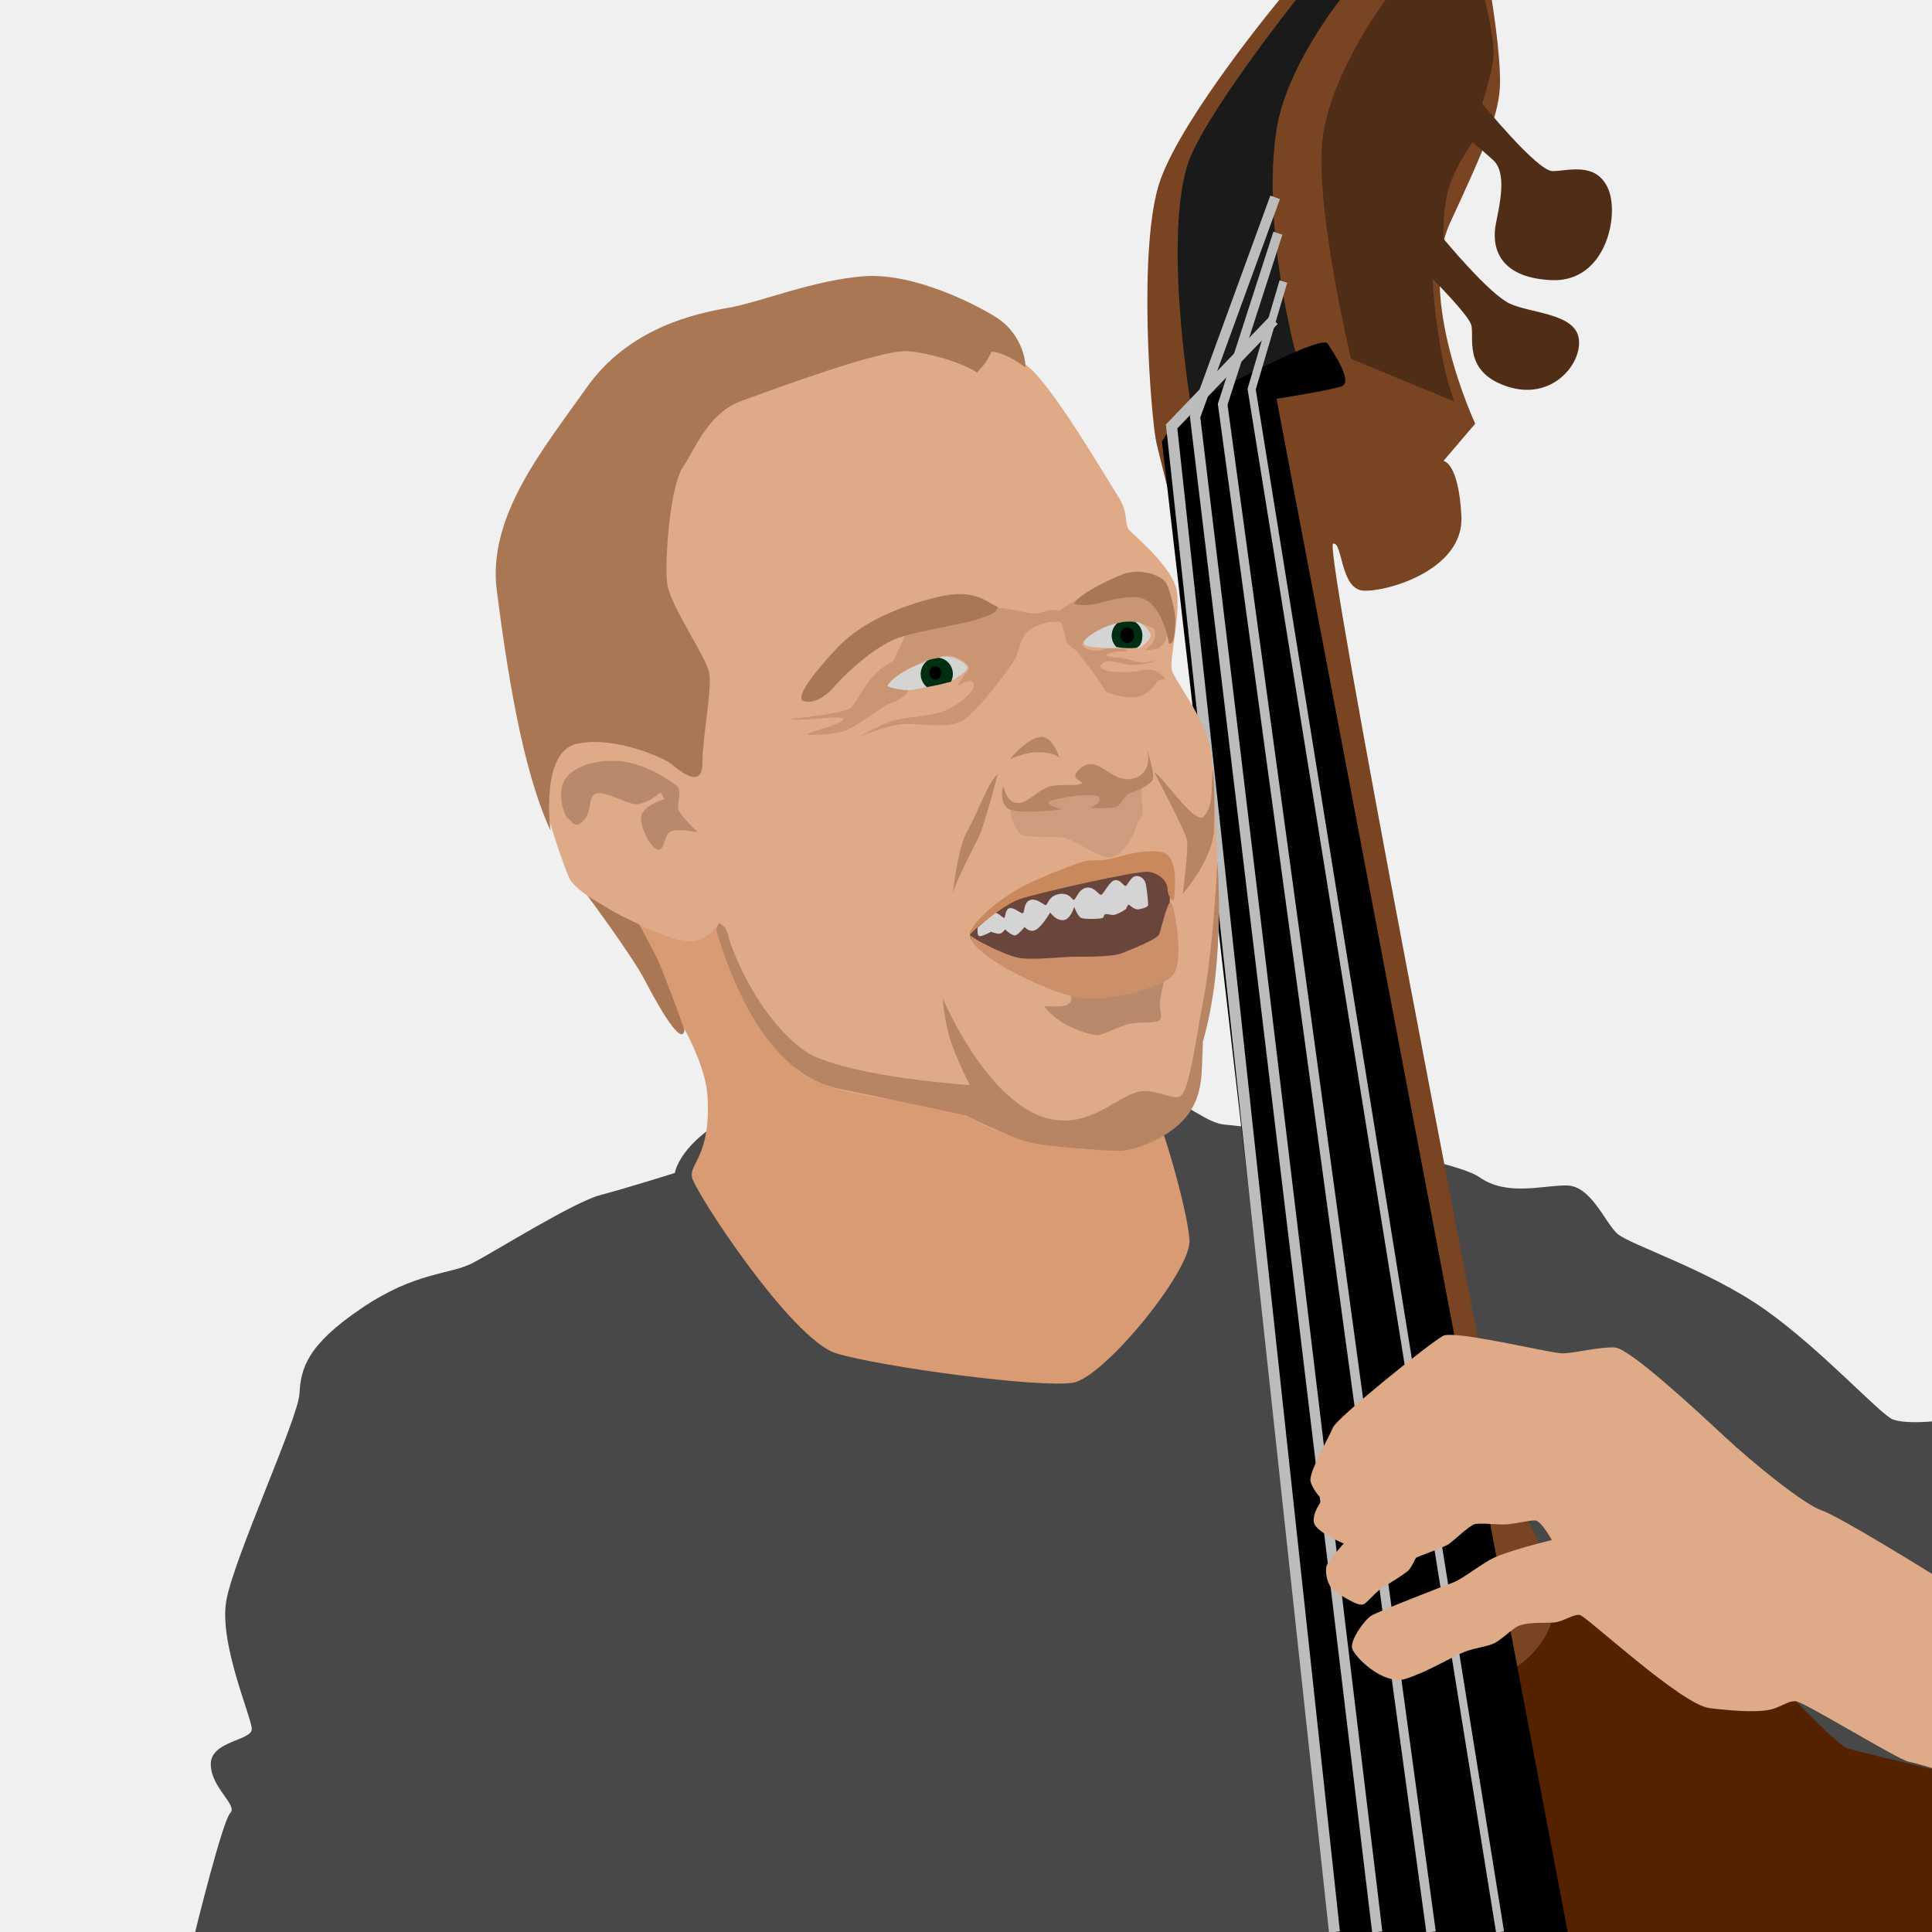
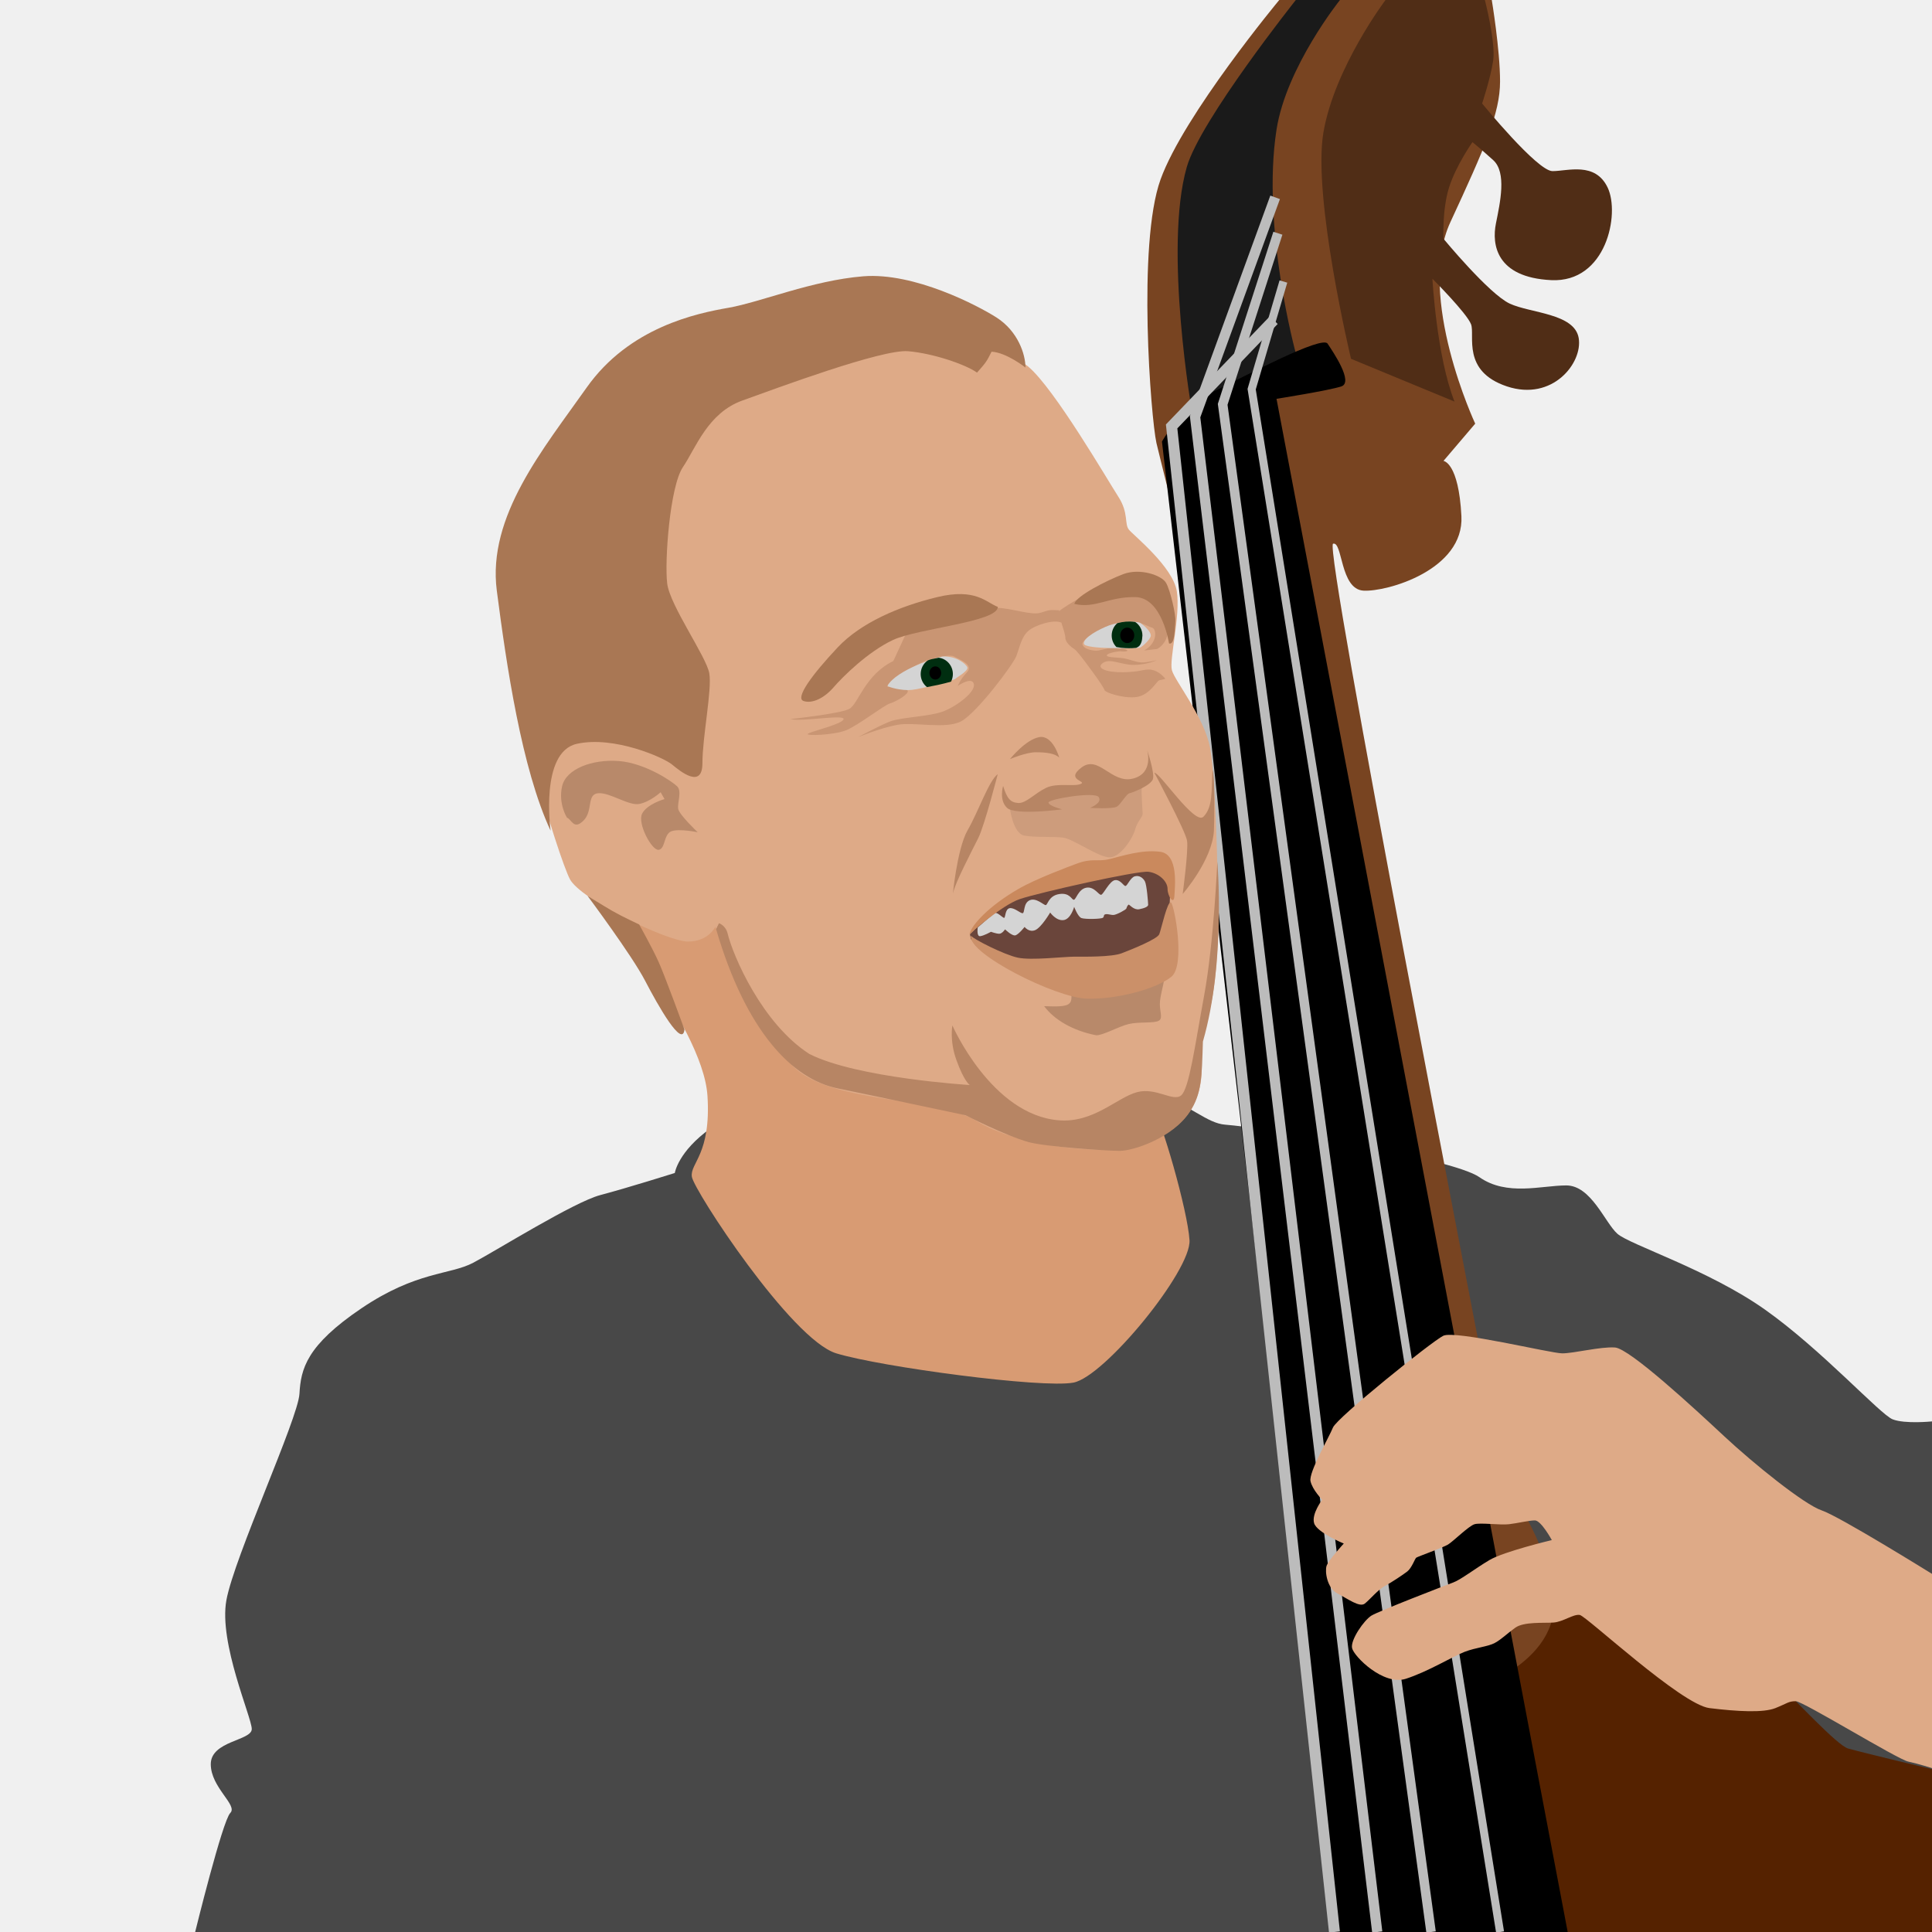
<svg xmlns="http://www.w3.org/2000/svg" width="1000" height="1000" viewBox="0 0 264.583 264.583" id="svg4332" version="1.1">
  <defs id="defs4334" />
  <g id="layer1" transform="translate(0,-32.41665)" style="display:none">
    <rect style="opacity:1;fill:#ffffff;fill-opacity:1;stroke:none;stroke-width:11.608;stroke-miterlimit:4;stroke-dasharray:none;stroke-opacity:1" id="rect5606" width="264.583" height="264.583" x="0" y="32.417" />
  </g>
  <g id="layer3" style="display:inline">
    <path style="fill:#484848;fill-opacity:1;fill-rule:evenodd;stroke:none;stroke-width:0.265px;stroke-linecap:butt;stroke-linejoin:miter;stroke-opacity:1" d="m 26.727,264.583 c 0,0 3.742,-15.234 4.811,-16.303 1.069,-1.069 -2.673,-3.475 -2.673,-6.682 0,-3.207 5.613,-3.207 5.613,-4.811 0,-1.604 -4.544,-11.76 -3.475,-17.64 1.069,-5.88 9.818,-24.868 10.007,-28.27 0.189,-3.402 0.945,-6.615 8.504,-11.717 7.56,-5.103 12.095,-4.536 15.308,-6.237 3.213,-1.701 13.796,-8.315 17.387,-9.26 3.591,-0.945 10.205,-3.024 10.205,-3.024 0,0 1.701,-11.717 34.396,-13.985 32.695,-2.268 35.908,6.993 41.01,7.371 5.103,0.378 30.994,4.536 34.774,7.182 3.78,2.646 8.504,1.134 11.906,1.134 3.402,0 5.292,5.103 6.993,6.615 1.701,1.512 12.473,4.914 20.222,10.394 7.749,5.481 15.781,14.363 17.481,15.025 1.701,0.661 5.386,0.283 5.386,0.283 l 0,69.926 z" id="path4154" />
  </g>
  <g id="layer11" style="display:inline">
    <path style="fill:#552200;fill-opacity:1;fill-rule:evenodd;stroke:none;stroke-width:0.265px;stroke-linecap:butt;stroke-linejoin:miter;stroke-opacity:1" d="m 264.583,264.583 0,-22.301 c 0,0 -8.539,-2.021 -11.479,-2.823 -2.94,-0.802 -22.584,-24.322 -28.731,-25.391 -6.147,-1.069 -38.22,4.811 -38.22,4.811 l 4.276,45.703 z" id="path4184" />
  </g>
  <g id="layer7" style="display:inline">
    <path style="fill:#784421;fill-opacity:1;fill-rule:evenodd;stroke:none;stroke-width:0.265px;stroke-linecap:butt;stroke-linejoin:miter;stroke-opacity:1" d="m 201.272,231.51 c 0,0 13.418,-3.969 11.339,-13.985 -2.079,-10.016 -5.67,-10.205 -7.938,-22.301 -2.268,-12.095 -23.435,-120.385 -22.112,-120.763 1.323,-0.378 0.945,6.237 4.158,6.426 3.213,0.189 13.796,-2.835 13.418,-10.205 -0.378,-7.371 -2.457,-7.56 -2.457,-7.56 l 4.347,-5.103 c 0,0 -8.126,-17.387 -3.402,-27.592 4.725,-10.205 6.804,-14.93 6.804,-19.277 0,-4.347 -1.134,-11.15 -1.134,-11.15 l -29.104,0 c 0,0 -13.04,15.686 -16.253,24.568 -3.213,8.882 -1.323,32.695 -0.567,36.097 0.756,3.402 42.9,170.845 42.9,170.845 z" id="path4166" />
  </g>
  <g id="layer8" style="display:inline">
    <path style="fill:#1a1a1a;fill-opacity:1;fill-rule:evenodd;stroke:none;stroke-width:0.265px;stroke-linecap:butt;stroke-linejoin:miter;stroke-opacity:1" d="m 163.286,56.696 c 0,0 -3.969,-22.679 -0.756,-33.829 C 164.379,16.45 177.46,4.9999997e-6 177.46,4.9999997e-6 l 6.048,0 c 0,0 -7.362,9.172 -8.693,17.765 -2.079,13.418 2.646,30.616 2.646,30.616 z" id="path4169" />
  </g>
  <g id="layer9">
    <path style="fill:#502d16;fill-rule:evenodd;stroke:none;stroke-width:0.265px;stroke-linecap:butt;stroke-linejoin:miter;stroke-opacity:1;fill-opacity:1" d="m 199.193,54.996 -14.174,-5.859 c 0,0 -5.292,-22.112 -3.78,-30.994 C 182.751,9.26 189.744,4.9999997e-6 189.744,4.9999997e-6 l 13.607,0 c 0,0 1.512,5.859 1.134,8.315 -0.378,2.457 -1.512,5.859 -1.512,5.859 0,0 7.56,9.26 9.638,9.26 2.079,0 5.859,-1.323 7.56,2.268 1.701,3.591 -0.189,13.04 -7.749,12.662 -7.56,-0.378 -8.126,-4.914 -7.56,-7.749 0.567,-2.835 1.512,-6.993 -0.378,-8.693 -1.89,-1.701 -2.835,-2.457 -2.835,-2.457 0,0 -2.268,3.213 -3.213,6.237 -0.945,3.024 -0.756,6.993 -0.756,6.993 0,0 6.237,7.56 9.071,8.882 2.835,1.323 8.882,1.323 9.449,4.725 0.567,3.402 -3.591,8.693 -9.827,6.615 -6.237,-2.079 -4.347,-6.993 -4.914,-8.504 -0.567,-1.512 -5.292,-6.237 -5.292,-6.237 0,0 0.567,10.583 3.024,16.82 z" id="path4172" />
  </g>
  <g id="layer6" style="display:inline">
    <path style="fill:#000000;fill-opacity:1;fill-rule:evenodd;stroke:none;stroke-width:0.265px;stroke-linecap:butt;stroke-linejoin:miter;stroke-opacity:1" d="M 182.751,264.583 159.128,60.476 c 0,0 2.457,-4.536 6.993,-6.804 4.536,-2.268 14.93,-7.749 15.686,-6.615 0.756,1.134 3.591,5.292 1.89,5.859 -1.701,0.567 -8.882,1.701 -8.882,1.701 l 39.876,209.966 z" id="path4163" />
  </g>
  <g id="layer10" style="display:inline">
    <path style="fill:none;fill-rule:evenodd;stroke:#bcbcbc;stroke-width:1.5;stroke-linecap:butt;stroke-linejoin:miter;stroke-miterlimit:4;stroke-dasharray:none;stroke-opacity:1" d="m 174.436,43.845 -13.985,14.552 22.301,206.186" id="path4175" />
    <path style="fill:none;fill-rule:evenodd;stroke:#bcbcbc;stroke-width:1.4;stroke-linecap:butt;stroke-linejoin:miter;stroke-miterlimit:4;stroke-dasharray:none;stroke-opacity:1" d="M 174.625,27.025 163.664,57.074 188.61,264.583" id="path4177" />
    <path style="fill:none;fill-rule:evenodd;stroke:#bcbcbc;stroke-width:1.3;stroke-linecap:butt;stroke-linejoin:miter;stroke-miterlimit:4;stroke-dasharray:none;stroke-opacity:1" d="m 175.003,31.939 -7.56,23.435 28.537,209.21" id="path4179" />
    <path style="fill:none;fill-rule:evenodd;stroke:#bcbcbc;stroke-width:1.1;stroke-linecap:butt;stroke-linejoin:miter;stroke-miterlimit:4;stroke-dasharray:none;stroke-opacity:1" d="m 175.759,38.554 -4.347,14.741 34.018,211.289" id="path4181" />
  </g>
  <g id="layer12">
    <path style="fill:#deaa87;fill-rule:evenodd;stroke:none;stroke-width:0.265px;stroke-linecap:butt;stroke-linejoin:miter;stroke-opacity:1;fill-opacity:1" d="m 264.583,215.539 c 0,0 -12.682,-7.884 -15.087,-8.686 -2.405,-0.802 -9.354,-6.414 -13.363,-10.156 -4.009,-3.742 -12.963,-12.027 -14.967,-12.161 -2.005,-0.134 -5.613,0.802 -7.216,0.802 -1.604,0 -14.7,-3.207 -16.303,-2.405 -1.604,0.802 -14.566,11.225 -15.101,12.562 -0.535,1.336 -3.341,6.147 -3.074,7.35 0.267,1.203 1.604,2.539 1.604,2.539 0,0 -1.489,1.937 -1.111,3.212 0.378,1.276 4.063,2.788 4.063,2.788 0,0 -2.126,2.315 -2.362,3.071 -0.236,0.756 0.047,3.024 1.512,3.78 1.465,0.756 3.024,1.937 3.733,1.37 0.709,-0.567 1.843,-1.937 2.74,-2.41 0.898,-0.472 2.457,-1.512 3.071,-1.984 0.614,-0.472 1.039,-1.748 1.228,-1.89 0.189,-0.142 3.638,-1.37 4.347,-1.795 0.709,-0.425 2.835,-2.551 3.638,-2.788 0.803,-0.236 3.496,0.142 4.725,0 1.228,-0.142 2.693,-0.52 3.544,-0.52 0.85,0 2.315,2.693 2.315,2.693 0,0 -6.567,1.559 -8.552,2.74 -1.984,1.181 -3.921,2.693 -4.961,3.071 -1.039,0.378 -10.205,3.922 -11.198,4.536 -0.992,0.614 -2.882,3.307 -2.646,4.441 0.236,1.134 4.299,5.197 7.371,4.205 3.071,-0.992 6.426,-3.071 8.032,-3.685 1.606,-0.614 3.213,-0.709 4.158,-1.228 0.945,-0.52 1.606,-1.228 2.788,-2.079 1.181,-0.85 3.921,-0.614 5.244,-0.709 1.323,-0.095 2.693,-1.181 3.591,-1.039 0.898,0.142 13.891,12.284 17.765,12.757 3.874,0.472 7.371,0.661 9.024,0 1.654,-0.661 1.795,-0.945 2.788,-0.945 0.992,0 13.891,7.938 15.403,8.268 1.512,0.331 3.26,0.898 3.26,0.898 z" id="path4187" />
  </g>
  <g id="layer4" style="display:inline">
    <path style="fill:#d89b73;fill-opacity:1;fill-rule:evenodd;stroke:none;stroke-width:0.265px;stroke-linecap:butt;stroke-linejoin:miter;stroke-opacity:1" d="m 80.448,121.995 c 0,0 15.796,18.164 16.437,28.063 0.52,8.034 -2.405,9.221 -2.138,11.092 0.267,1.871 13.631,22.317 19.778,24.188 6.147,1.871 28.197,4.811 32.473,4.009 4.276,-0.802 16.17,-15.368 15.903,-19.511 -0.267,-4.143 -3.875,-16.571 -4.944,-17.907 -1.069,-1.336 -73.232,-32.473 -77.508,-29.934 z" id="path4157" />
  </g>
  <g id="layer5" style="display:inline">
    <path style="fill:#deaa87;fill-opacity:1;fill-rule:evenodd;stroke:none;stroke-width:0.265px;stroke-linecap:butt;stroke-linejoin:miter;stroke-opacity:1" d="m 155.15,157.141 c -4.544,0.935 -15.769,-0.134 -21.382,-3.608 -5.613,-3.474 -20.446,-2.272 -25.391,-7.751 -4.944,-5.479 -10.424,-18.843 -10.424,-18.843 0,0 -0.935,2.005 -3.742,2.005 -2.806,0 -14.7,-5.746 -16.17,-8.553 -1.47,-2.806 -9.354,-27.261 -8.82,-41.293 0.535,-14.032 23.252,-36.349 34.745,-37.819 11.493,-1.47 33.275,5.88 36.883,8.954 3.608,3.074 10.824,15.502 12.294,17.773 1.47,2.272 0.802,3.742 1.47,4.544 0.668,0.802 6.014,5.078 6.548,8.419 0.535,3.341 -1.069,9.354 -0.668,10.824 0.401,1.47 4.41,6.414 5.212,10.557 0.802,4.143 1.47,23.52 0.802,30.602 -0.668,7.083 -2.005,7.751 -2.005,10.557 0,2.806 1.604,10.557 -9.354,13.631 z" id="path4160" />
  </g>
  <g id="layer22">
-     <path style="fill:#b78564;fill-opacity:1;fill-rule:evenodd;stroke:none;stroke-width:0.265px;stroke-linecap:butt;stroke-linejoin:miter;stroke-opacity:1" d="m 98.463,126.433 c 0,0 0.913,0.287 1.185,1.413 0.745,3.086 4.732,12.34 11.194,16.494 6.52,3.307 21.97,4.252 21.97,4.252 0,0 -1.438,-2.715 -2.519,-5.738 -0.936,-2.617 -1.201,-6.159 -1.201,-6.159 0,0 6.693,15.994 15.914,16.729 4.774,0.381 7.921,-3.101 10.708,-3.854 2.595,-0.701 4.954,1.371 6.049,0.437 1.097,-0.936 1.874,-6.798 3.132,-13.618 1.347,-7.306 1.815,-18.403 1.815,-18.403 0,0 1.198,13.674 -1.973,24.652 -0.156,4.881 -0.163,7.185 -1.838,9.69 -2.356,3.522 -7.681,5.281 -9.552,5.281 -1.871,0 -10.219,-0.573 -12.495,-1.203 -3.14,-0.869 -8.619,-3.675 -8.619,-3.675 0,0 -12.803,-2.714 -17.506,-3.675 -6.214,-1.27 -12.547,-7.762 -16.664,-21.821 z" id="path4323" />
+     <path style="fill:#b78564;fill-opacity:1;fill-rule:evenodd;stroke:none;stroke-width:0.265px;stroke-linecap:butt;stroke-linejoin:miter;stroke-opacity:1" d="m 98.463,126.433 c 0,0 0.913,0.287 1.185,1.413 0.745,3.086 4.732,12.34 11.194,16.494 6.52,3.307 21.97,4.252 21.97,4.252 0,0 -0.769,-0.444 -1.851,-3.467 -0.936,-2.617 -0.533,-4.689 -0.533,-4.689 0,0 5.357,12.252 14.578,12.987 4.774,0.381 7.921,-3.101 10.708,-3.854 2.595,-0.701 4.954,1.371 6.049,0.437 1.097,-0.936 1.874,-6.798 3.132,-13.618 1.347,-7.306 1.815,-18.403 1.815,-18.403 0,0 1.198,13.674 -1.973,24.652 -0.156,4.881 -0.163,7.185 -1.838,9.69 -2.356,3.522 -7.681,5.281 -9.552,5.281 -1.871,0 -10.219,-0.573 -12.495,-1.203 -3.14,-0.869 -8.619,-3.675 -8.619,-3.675 0,0 -12.803,-2.714 -17.506,-3.675 -6.214,-1.27 -12.547,-7.762 -16.664,-21.821 z" id="path4323" />
    <path style="fill:#b8896a;fill-opacity:1;fill-rule:evenodd;stroke:none;stroke-width:0.265px;stroke-linecap:butt;stroke-linejoin:miter;stroke-opacity:1" d="m 159.46,132.753 c 0.267,1.002 -0.468,3.007 -0.601,4.343 -0.134,1.336 0.468,2.272 -0.134,2.673 -0.601,0.401 -2.74,0.134 -4.143,0.468 -1.403,0.334 -3.608,1.604 -4.477,1.537 -3.138,-0.605 -5.734,-2.11 -7.113,-3.984 3.732,0.164 3.858,-0.193 3.706,-1.963 -0.051,-0.595 7.35,-0.601 8.619,-1.136 1.27,-0.535 4.143,-1.938 4.143,-1.938 z" id="path4325" />
  </g>
  <g id="layer23">
    <path style="fill:#b8896a;fill-rule:evenodd;stroke:none;stroke-width:0.265px;stroke-linecap:butt;stroke-linejoin:miter;stroke-opacity:1;fill-opacity:1" d="m 77.642,111.972 c 0.668,0.267 0.935,1.737 2.272,0.401 1.336,-1.336 0.401,-3.608 2.005,-3.742 1.604,-0.134 4.143,1.737 5.613,1.47 1.47,-0.267 2.94,-1.604 2.94,-1.604 l 0.535,0.935 c 0,0 -2.405,0.668 -3.074,2.005 -0.668,1.336 1.336,5.078 2.272,4.944 0.935,-0.134 0.668,-2.138 1.737,-2.539 1.069,-0.401 3.608,0.134 3.608,0.134 0,0 -2.539,-2.405 -2.673,-3.207 -0.134,-0.802 0.535,-2.405 -0.134,-3.074 -0.668,-0.668 -4.41,-3.207 -8.018,-3.475 -3.608,-0.267 -7.216,1.069 -7.751,3.475 -0.535,2.405 0.668,4.276 0.668,4.276 z" id="path4328" />
  </g>
  <g id="layer20">
    <path style="fill:#6e5341;fill-opacity:0.155;fill-rule:evenodd;stroke:none;stroke-width:0.265px;stroke-linecap:butt;stroke-linejoin:miter;stroke-opacity:1" d="m 138.292,110.653 c 0,0 0.425,3.496 1.984,3.78 1.559,0.283 3.921,0.095 5.339,0.283 1.417,0.189 5.008,2.835 6.473,2.693 1.465,-0.142 3.071,-2.693 3.355,-3.78 0.283,-1.087 1.039,-1.748 1.039,-2.173 0,-0.425 -0.236,-3.202 -0.095,-3.675 -5.575,0.638 -7.416,0.534 -8.905,0.7 -1.403,0.234 -3.926,0.451 -4.009,0.752 -0.084,0.301 -1.153,0.668 -1.153,0.668 0,0 -3.047,1.937 -4.029,0.751 z" id="path4309" />
  </g>
  <g id="layer16">
    <path style="fill:#b78564;fill-opacity:1;fill-rule:evenodd;stroke:none;stroke-width:0.265px;stroke-linecap:butt;stroke-linejoin:miter;stroke-opacity:1" d="m 136.638,106.022 c 0,0 -1.801,7.019 -2.67,8.756 -0.869,1.737 -3.207,6.214 -3.408,7.417 -0.2,1.203 0.477,-5.947 1.947,-8.486 1.47,-2.539 2.924,-6.822 4.13,-7.687 z" id="path4201" />
    <path style="fill:#b78564;fill-opacity:1;fill-rule:evenodd;stroke:none;stroke-width:0.265px;stroke-linecap:butt;stroke-linejoin:miter;stroke-opacity:1" d="m 158.09,105.825 c 0,0 4.276,7.985 4.477,9.321 0.2,1.336 -0.601,7.283 -0.601,7.283 0,0 4.042,-4.61 4.276,-8.653 0.048,-0.824 0.171,-7.586 -0.19,-8.324 -0.176,2.857 0.083,5.039 -1.238,6.393 -1.191,1.221 -5.981,-6.075 -6.724,-6.02 z" id="path4203" />
    <path style="fill:#b78564;fill-rule:evenodd;stroke:none;stroke-width:0.265px;stroke-linecap:butt;stroke-linejoin:miter;stroke-opacity:1;fill-opacity:1" d="m 145.061,103.754 c 0,0 -0.869,-3.14 -2.74,-2.806 -1.871,0.334 -4.009,3.007 -4.009,3.007 0,0 2.205,-0.935 3.541,-0.935 1.336,0 2.606,0.134 3.207,0.735 z" id="path4205" />
    <path style="fill:#b78564;fill-rule:evenodd;stroke:none;stroke-width:0.265px;stroke-linecap:butt;stroke-linejoin:miter;stroke-opacity:1;fill-opacity:1" d="m 137.377,107.629 c 0,0 -0.601,1.938 0.535,3.007 1.136,1.069 7.55,0.2 7.55,0.2 0,0 -1.871,-0.468 -1.871,-0.935 0,-0.468 6.348,-1.537 6.882,-0.735 0.535,0.802 -1.203,1.47 -1.203,1.47 0,0 3.207,0.2 3.742,-0.2 0.535,-0.401 1.27,-1.737 1.67,-1.804 0.401,-0.067 2.94,-1.069 3.207,-1.938 0.267,-0.869 -0.802,-4.009 -0.802,-4.009 0,0 1.002,3.207 -1.938,3.942 -2.94,0.735 -4.677,-3.274 -7.016,-1.537 -2.339,1.737 0.802,1.871 -0.134,2.272 -0.935,0.401 -3.207,-0.2 -4.744,0.535 -1.537,0.735 -2.74,2.138 -3.809,2.071 -1.069,-0.067 -1.537,-0.601 -2.071,-2.339 z" id="path4215" />
  </g>
  <g id="layer17" style="display:inline">
    <path style="fill:#c99573;fill-opacity:1;fill-rule:evenodd;stroke:none;stroke-width:1px;stroke-linecap:butt;stroke-linejoin:miter;stroke-opacity:1" d="m 579.07,301.984 c -10.1,0.47 -28.043,11.96 -30.811,14.277 l -0.125,-0.387 c -5.051,-0.253 -4.673,-0.254 -9.471,1.262 -4.798,1.515 -14.648,-2.273 -22.477,-2.525 -7.829,-0.253 -37.122,7.325 -46.214,11.113 l -7.577,16.414 c -14.647,7.071 -18.183,22.223 -22.729,24.748 -4.546,2.525 -30.557,5.303 -30.557,5.303 5.808,1.515 27.78,-2.525 27.527,0 -0.252,2.525 -16.668,6.314 -18.436,7.576 -1.768,1.263 13.384,0.758 19.697,-1.768 6.313,-2.525 19.446,-12.879 22.729,-13.889 3.283,-1.01 9.941,-4.835 9.183,-6.603 -0.758,-1.768 -10.397,-1.958 -10.397,-1.958 -0.911,-3.154 17.628,-13.41 22.427,-14.42 4.798,-1.01 10.103,-2.526 12.123,-1.264 2.02,1.263 10.354,4.04 6.566,8.081 -3.696,3.943 -4.799,7.072 -4.799,7.072 0,0 7.324,-5.051 8.335,-1.01 1.01,4.041 -8.587,11.365 -15.658,14.143 -7.071,2.778 -21.971,3.03 -27.779,5.303 -5.808,2.273 -16.414,8.08 -16.414,8.08 0,0 10.86,-4.545 19.951,-6.312 9.091,-1.768 25.505,2.526 33.586,-2.02 8.081,-4.546 26.517,-29.042 28.285,-33.588 1.768,-4.546 2.524,-9.85 6.312,-13.133 3.353,-2.906 13.232,-6.104 17.033,-4.174 0.971,3.041 2.035,6.382 2.035,7.709 0,2.525 2.903,4.8 4.797,6.062 1.894,1.263 9.597,12.122 10.986,14.016 1.389,1.894 4.292,6.187 4.545,7.197 0.253,1.01 9.091,4.293 16.162,3.535 7.071,-0.758 10.86,-8.46 12.123,-8.713 1.263,-0.253 3.156,-0.758 3.156,-0.758 -1.515,-2.02 -4.799,-4.799 -8.461,-4.799 -3.662,0 -4.797,1.264 -13.51,1.391 -8.713,0.126 -14.142,-2.147 -10.354,-4.799 3.788,-2.652 9.352,1.075 16.162,1.01 6.629,-0.063 11.805,-2.463 11.805,-2.463 0,0 -5.317,1.308 -7.891,1.201 -3.03,-0.126 -6.188,-1.641 -9.219,-2.146 -3.03,-0.505 -8.459,-0.38 -8.838,-1.391 -0.379,-1.01 3.914,-2.019 6.818,-2.271 3.909,0.543 6.786,-0.501 -1.641,-2.146 -1.894,-0.253 -7.199,1.389 -9.598,1.768 -2.399,0.379 -7.702,-0.632 -8.207,-3.283 -0.505,-2.652 11.869,-9.85 20.203,-11.365 8.334,-1.515 13.131,2.02 16.035,2.904 2.018,0.614 2.983,7.698 -4.33,11.742 6.477,-0.756 6.132,-0.756 6.479,-0.756 1.136,0 6.818,-4.547 5.682,-10.986 -1.136,-6.44 -14.395,-23.486 -25.254,-22.98 z" id="path4218" transform="scale(0.2645833)" />
    <path style="display:inline;fill:#d4d4d4;fill-opacity:1;fill-rule:evenodd;stroke:none;stroke-width:0.265px;stroke-linecap:butt;stroke-linejoin:miter;stroke-opacity:1" d="m 121.541,93.915 c 0.117,0.184 1.871,0.702 3.291,0.568 1.42,-0.134 5.897,-1.37 5.98,-1.503 0.084,-0.134 1.86,-1.111 1.66,-1.595 -0.2,-0.484 -1.517,-1.559 -3.347,-1.479 -0.602,0.027 -6.331,1.787 -7.584,4.009 z" id="path4303" />
    <path style="fill:#d4d4d4;fill-opacity:1;fill-rule:evenodd;stroke:none;stroke-width:0.265px;stroke-linecap:butt;stroke-linejoin:miter;stroke-opacity:1" d="m 148.435,88.152 c -0.111,-0.821 2.121,-2.005 3.458,-2.506 1.336,-0.501 3.775,-0.649 4.294,-0.318 0.52,0.331 1.5,1.24 1.406,1.772 -0.095,0.532 -1.287,1.606 -1.595,1.63 -0.307,0.024 -7.452,0.243 -7.563,-0.578 z" id="path4306" />
  </g>
  <g id="layer18" style="display:inline">
    <path style="fill:#002e10;fill-opacity:1;fill-rule:evenodd;stroke:none;stroke-width:0.277px;stroke-linecap:butt;stroke-linejoin:miter;stroke-opacity:1" d="m 128.546,90.073 c -0.306,0.062 -0.615,0.126 -0.919,0.184 -0.141,0.027 -0.336,0.092 -0.556,0.176 a 2.205,2.255 0 0 0 -0.987,1.878 2.205,2.255 0 0 0 0.862,1.786 c 0.388,-0.074 0.905,-0.175 1.508,-0.3 0.615,-0.128 1.274,-0.305 1.792,-0.45 a 2.205,2.255 0 0 0 0.248,-1.036 2.205,2.255 0 0 0 -1.948,-2.239 z" id="path4242" />
    <path style="fill:#002e10;fill-opacity:1;fill-rule:evenodd;stroke:none;stroke-width:1.004px;stroke-linecap:butt;stroke-linejoin:miter;stroke-opacity:1" d="m 584.785,321.689 c -1.325,-0.02 -2.764,0.087 -4.326,0.371 -0.688,0.125 -1.409,0.301 -2.143,0.498 -1.839,1.569 -2.906,3.911 -2.908,6.385 0.004,2.269 0.904,4.437 2.49,5.996 0.049,0.004 0.117,-0.004 0.162,0.002 5.973,1.166 11.782,0.165 10.054,0.376 0.552,-0.433 2.974,-0.51 3.204,-6.374 -0.004,-2.853 -1.422,-5.502 -3.752,-7.01 -0.869,-0.136 -1.79,-0.229 -2.781,-0.244 z" transform="scale(0.2645833)" id="path4244" />
    <ellipse style="fill:#000000;fill-opacity:1;fill-rule:evenodd;stroke:none;stroke-width:0.265px;stroke-linecap:butt;stroke-linejoin:miter;stroke-opacity:1" id="path4285" cx="128.089" cy="92.161" rx="0.802" ry="0.902" />
    <ellipse style="fill:#000000;fill-rule:evenodd;stroke:none;stroke-width:0.265px;stroke-linecap:butt;stroke-linejoin:miter;stroke-opacity:1;fill-opacity:1" id="path4297" cx="154.373" cy="87.008" rx="0.96" ry="1.061" />
  </g>
  <g id="layer21">
    <path style="fill:#a97754;fill-opacity:1;fill-rule:evenodd;stroke:none;stroke-width:0.265px;stroke-linecap:butt;stroke-linejoin:miter;stroke-opacity:1" d="m 136.642,83.107 c -1.604,-0.601 -3.007,-2.606 -8.285,-1.336 -5.279,1.27 -10.49,3.541 -13.631,6.882 -3.506,3.73 -5.88,6.949 -4.677,7.35 1.203,0.401 2.843,-0.41 4.112,-1.88 1.27,-1.47 4.708,-4.868 8.115,-6.472 3.408,-1.604 14.433,-2.472 14.366,-4.544 z" id="path4312" />
    <path style="fill:#a97754;fill-opacity:1;fill-rule:evenodd;stroke:none;stroke-width:0.265px;stroke-linecap:butt;stroke-linejoin:miter;stroke-opacity:1" d="m 147.132,82.706 c 0.2,-1.069 4.41,-3.207 6.682,-4.076 2.272,-0.869 5.279,0.134 5.88,1.203 0.601,1.069 1.336,4.343 1.27,5.212 -0.067,0.869 -0.042,3.349 -0.869,3.074 0,0 -0.935,-6.281 -4.61,-6.348 -3.675,-0.067 -5.479,1.604 -8.352,0.935 z" id="path4314" />
  </g>
  <g id="layer13" style="display:inline">
    <g id="g4316">
      <path id="path4190" d="m 75.406,113.771 c 0,0 -1.512,-10.772 3.591,-11.906 5.103,-1.134 11.906,1.89 13.04,2.835 1.134,0.945 4.158,3.402 4.158,-0.189 0,-3.591 1.323,-10.016 0.945,-12.284 -0.378,-2.268 -5.389,-9.283 -5.767,-12.307 -0.378,-3.024 0.359,-13.31 2.154,-15.956 1.74,-2.565 3.391,-7.403 8.116,-9.104 4.725,-1.701 19.133,-7.06 22.711,-6.762 3.402,0.283 7.843,1.795 9.449,2.929 1.25,-1.408 1.308,-1.513 1.991,-2.865 2.069,0.12 4.64,2.171 4.64,2.171 0.011,-1.752 -0.994,-4.961 -3.984,-6.865 -2.521,-1.605 -11.248,-6.196 -18.24,-5.629 -6.993,0.567 -14.077,3.55 -18.424,4.306 -4.347,0.756 -13.607,2.646 -19.466,10.961 -5.859,8.315 -13.607,17.576 -12.284,27.781 1.323,10.205 3.402,24.379 7.371,32.884 z" style="fill:#a97754;fill-opacity:1;fill-rule:evenodd;stroke:none;stroke-width:0.265px;stroke-linecap:butt;stroke-linejoin:miter;stroke-opacity:1" />
      <path id="path4236" d="m 93.738,140.985 c 0,0 -2.666,-7.297 -3.535,-9.235 -0.869,-1.938 -2.673,-5.145 -2.673,-5.145 0,0 -2.401,-1.117 -3.671,-1.852 -1.27,-0.735 -3.404,-2.074 -3.404,-2.074 0,0 6.079,8.144 7.883,11.618 1.804,3.475 5.125,9.307 5.399,6.688 z" style="fill:#a97754;fill-opacity:1;fill-rule:evenodd;stroke:none;stroke-width:0.265px;stroke-linecap:butt;stroke-linejoin:miter;stroke-opacity:1" />
    </g>
  </g>
  <g id="layer19" style="display:inline">
    <path style="fill:#422121;fill-opacity:0.735;fill-rule:evenodd;stroke:none;stroke-width:0.265px;stroke-linecap:butt;stroke-linejoin:miter;stroke-opacity:1" d="m 160.228,122.73 -0.134,3.341 -1.069,4.878 -13.23,2.205 -10.023,-2.138 -2.806,-2.405 -0.134,-0.668 1.804,-1.837 4.009,-2.84 17.707,-4.577 3.608,1.437 z" id="path4234" />
  </g>
  <g id="layer15" style="display:inline">
    <path style="fill:#d4d4d4;fill-opacity:1;fill-rule:evenodd;stroke:none;stroke-width:0.265px;stroke-linecap:butt;stroke-linejoin:miter;stroke-opacity:1" d="m 133.902,127.006 c 0,0 -0.2,1.27 0.334,1.203 0.535,-0.067 1.47,-0.601 1.47,-0.601 0,0 0.735,0.267 1.136,0.267 0.401,0 0.802,-0.601 0.802,-0.601 0,0 1.002,1.002 1.47,0.802 0.468,-0.2 1.203,-1.136 1.203,-1.136 0,0 0.598,0.793 1.448,0.438 0.85,-0.354 2.055,-2.41 2.055,-2.41 0,0 0.803,1.158 1.819,1.039 1.016,-0.118 1.465,-1.819 1.465,-1.819 0,0 0.496,1.347 0.992,1.536 0.496,0.189 2.74,0.142 2.953,-0.047 0.213,-0.189 0.024,-0.402 0.354,-0.472 0.331,-0.071 0.709,0.118 1.11,0.095 0.402,-0.024 1.725,-0.732 1.748,-0.898 0.024,-0.165 0.213,-0.496 0.307,-0.52 0.095,-0.024 0.709,0.78 1.441,0.638 0.732,-0.142 1.228,-0.354 1.228,-0.614 0,-0.26 -0.189,-2.74 -0.449,-3.213 -0.26,-0.472 -0.756,-0.85 -1.37,-0.685 -0.614,0.165 -1.016,1.276 -1.276,1.323 -0.26,0.047 -0.661,-0.874 -1.417,-0.803 -0.756,0.071 -1.583,1.913 -1.913,2.008 -0.331,0.095 -0.921,-1.158 -2.032,-0.969 -1.11,0.189 -1.417,1.654 -1.725,1.654 -0.307,0 -0.543,-1.016 -2.008,-0.78 -1.465,0.236 -1.559,1.512 -1.843,1.512 -0.283,0 -1.299,-1.063 -2.197,-0.661 -0.898,0.402 -0.638,1.772 -0.969,1.772 -0.331,0 -1.181,-0.827 -1.795,-0.685 -0.614,0.142 -0.543,1.323 -0.732,1.323 -0.189,0 -0.945,-0.827 -1.252,-0.661 -0.307,0.165 -2.358,1.967 -2.358,1.967 z" id="path4198" />
  </g>
  <g id="layer14" style="display:inline">
    <path style="fill:#ca895d;fill-opacity:1;fill-rule:evenodd;stroke:none;stroke-width:0.265px;stroke-linecap:butt;stroke-linejoin:miter;stroke-opacity:1" d="m 132.766,127.942 c 0,0 4.343,-3.942 6.882,-4.811 2.539,-0.869 16.17,-3.942 17.64,-3.742 1.47,0.2 2.606,1.336 2.606,2.339 0,1.002 0.869,2.272 0.935,1.002 0.067,-1.27 0.601,-5.746 -1.938,-6.08 -2.539,-0.334 -5.279,0.601 -6.949,1.002 -1.67,0.401 -2.339,-0.2 -4.61,0.668 -0.871,0.333 -5.416,1.994 -7.918,3.449 -4.022,2.339 -6.36,4.896 -6.648,6.173 z" id="path4193" />
    <path style="fill:#cb9069;fill-opacity:1;fill-rule:evenodd;stroke:none;stroke-width:0.265px;stroke-linecap:butt;stroke-linejoin:miter;stroke-opacity:1" d="m 132.967,128.142 c 0.334,0.468 4.544,2.606 6.414,3.007 1.871,0.401 6.281,-0.134 7.684,-0.134 1.403,0 5.145,0.067 6.548,-0.468 1.403,-0.535 4.878,-1.938 5.145,-2.606 0.267,-0.668 1.136,-4.677 1.604,-4.343 0.468,0.334 2.005,8.553 0.067,10.156 -1.938,1.604 -7.35,3.14 -11.626,3.007 -4.276,-0.134 -16.37,-6.214 -15.836,-8.619 z" id="path4195" />
  </g>
</svg>
